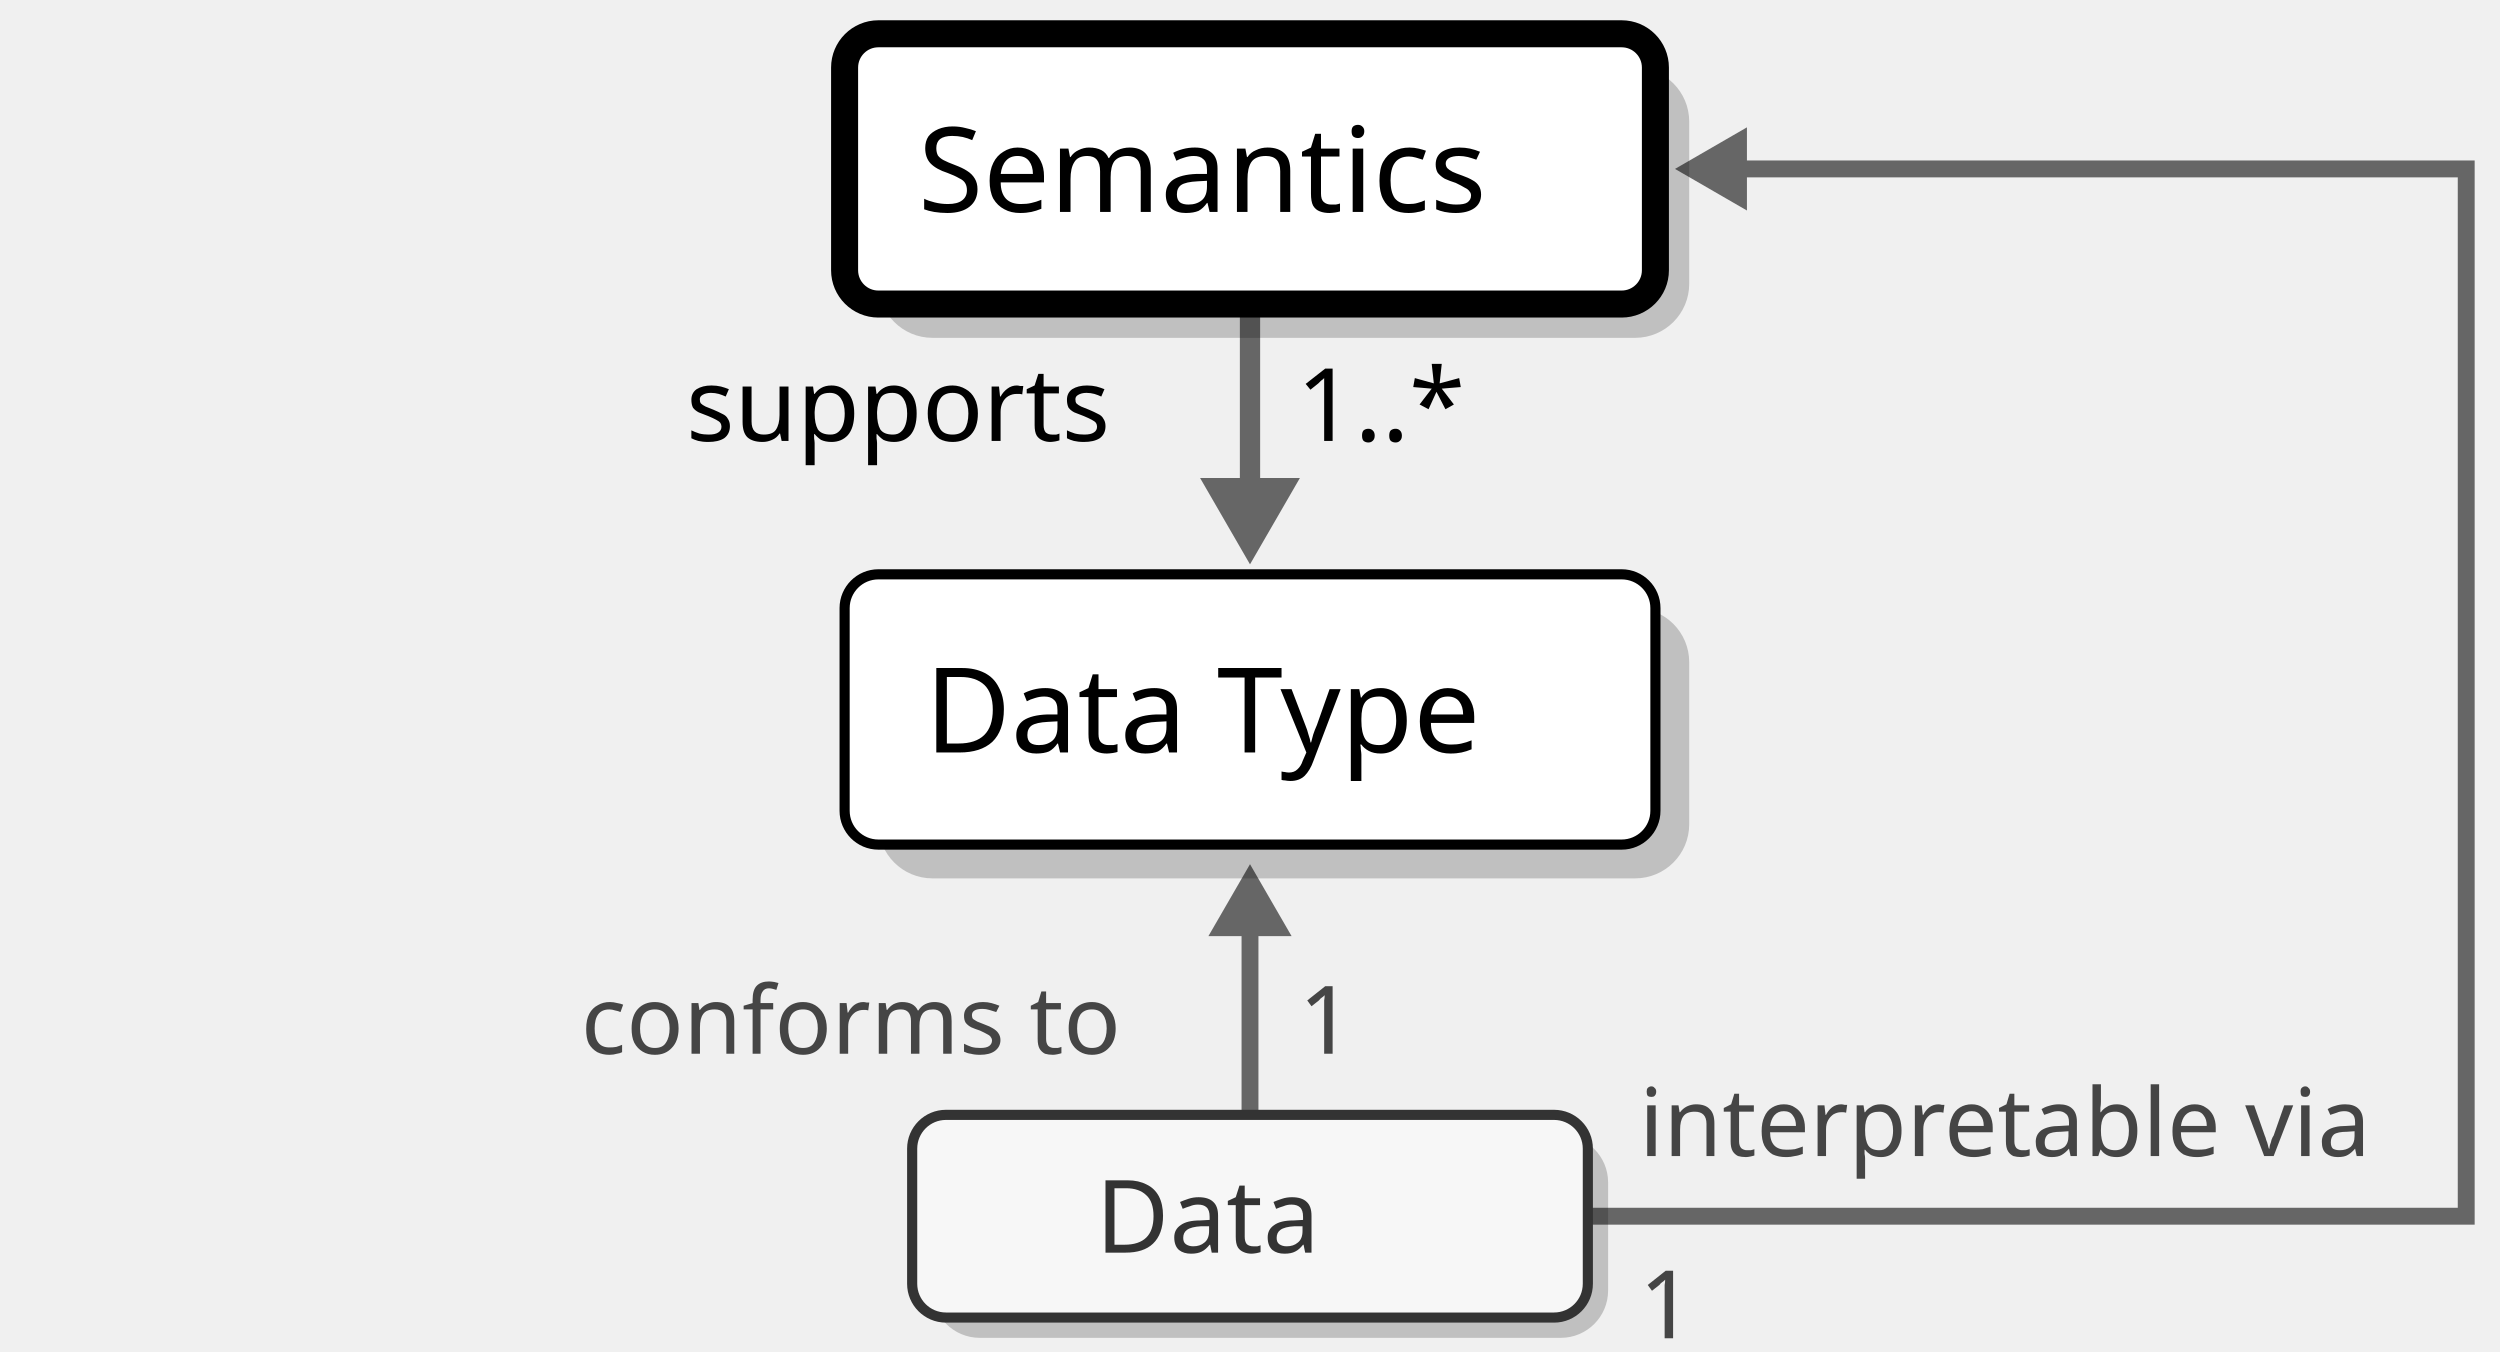
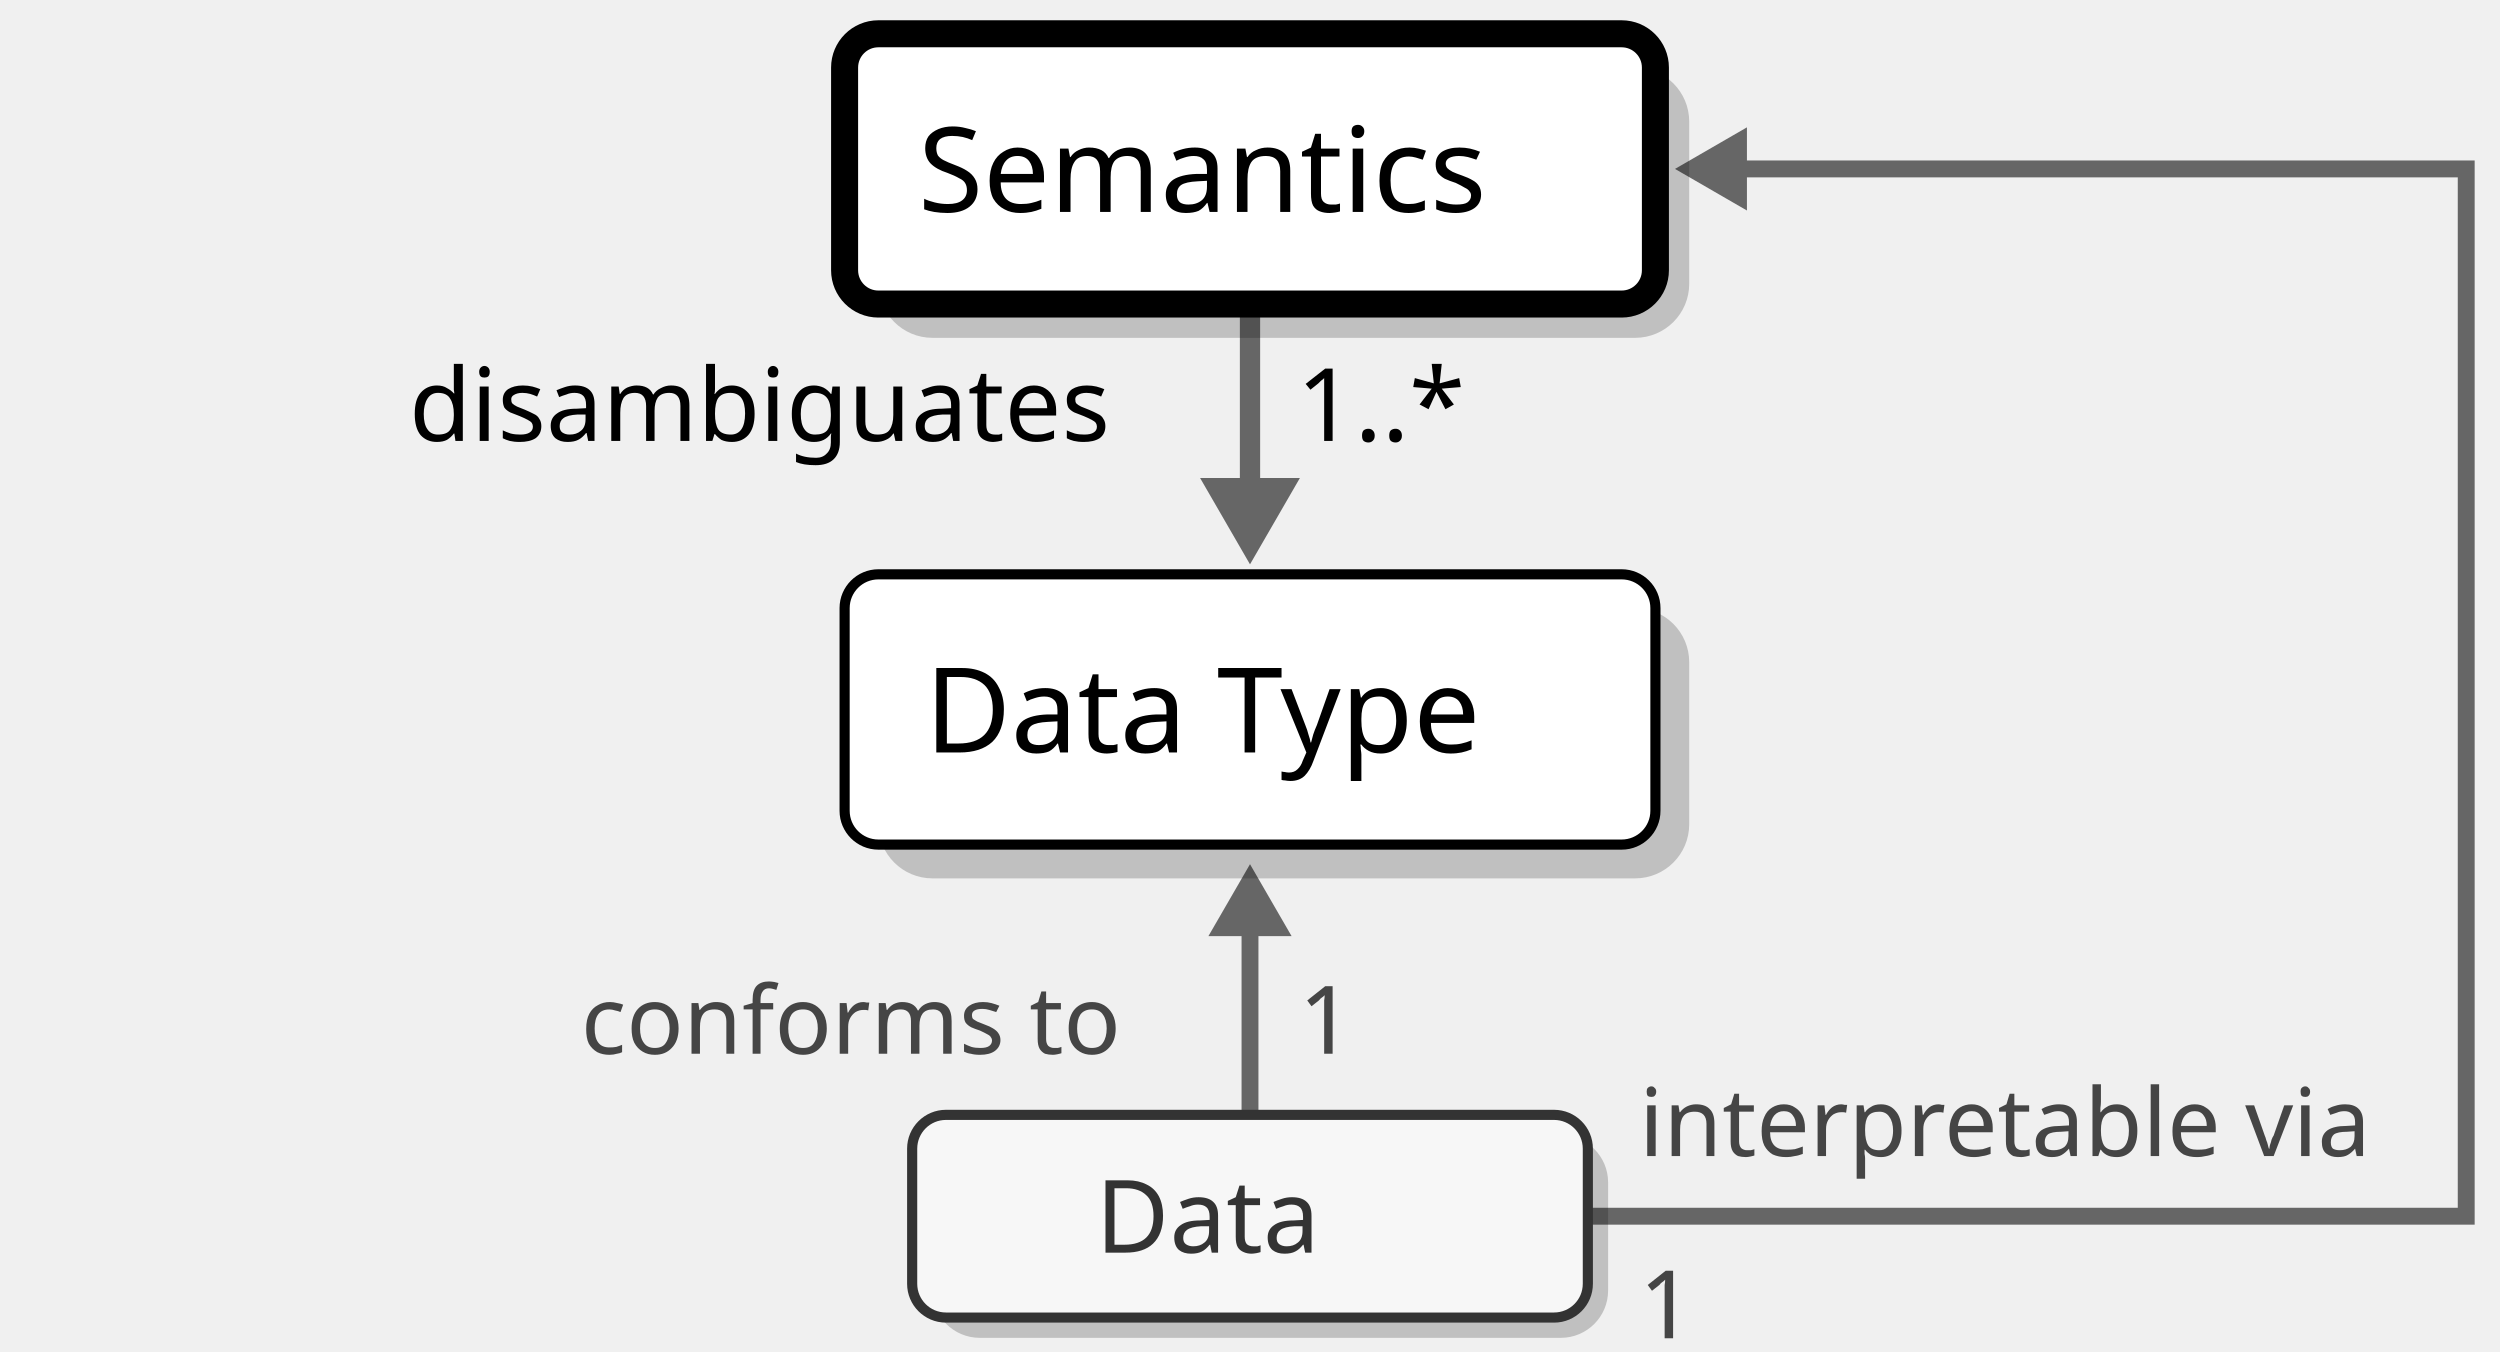
<svg xmlns="http://www.w3.org/2000/svg" width="74mm" height="40mm" version="1.1" viewBox="0 0 74 40" id="svg162">
  <defs id="defs5">
    <marker id="a" overflow="visible" orient="auto">
      <path transform="scale(0.4)" d="M 5.77,0 -2.88,5 V -5 Z" fill="context-stroke" fill-rule="evenodd" stroke="context-stroke" stroke-width="1pt" id="path2" />
    </marker>
    <marker id="e" overflow="visible" orient="auto">
      <path transform="scale(0.4)" d="M 5.77,0 -2.88,5 V -5 Z" fill="context-stroke" fill-rule="evenodd" stroke="context-stroke" stroke-width="1pt" id="path824" />
    </marker>
    <marker id="a-2" overflow="visible" orient="auto">
      <path transform="scale(0.4)" d="M 5.77,0 -2.88,5 V -5 Z" fill="context-stroke" fill-rule="evenodd" stroke="context-stroke" stroke-width="1pt" id="path2-3" />
    </marker>
    <marker id="a-3" overflow="visible" orient="auto">
      <path transform="scale(0.4)" d="M 5.77,0 -2.88,5 V -5 Z" fill="context-stroke" fill-rule="evenodd" stroke="context-stroke" stroke-width="1pt" id="path2-2" />
    </marker>
    <marker id="a-0" overflow="visible" orient="auto">
      <path transform="scale(0.4)" d="M 5.77,0 -2.88,5 V -5 Z" fill="context-stroke" fill-rule="evenodd" stroke="context-stroke" stroke-width="1pt" id="path2-4" />
    </marker>
    <marker id="a-0-3" overflow="visible" orient="auto">
      <path transform="scale(0.4)" d="M 5.77,0 -2.88,5 V -5 Z" fill="context-stroke" fill-rule="evenodd" stroke="context-stroke" stroke-width="1pt" id="path2-4-6" />
    </marker>
  </defs>
  <path d="M 37,33 V 27" marker-end="url(#a-0)" id="path2866" style="fill:none;stroke:#666666;stroke-width:0.5;stroke-miterlimit:4;stroke-dasharray:none;marker-end:url(#a-0)" />
  <path d="m 47,36 h 26 V 5 l -22,4e-7" marker-end="url(#a-0)" id="path3292" style="fill:none;stroke:#666666;stroke-width:0.5;stroke-miterlimit:4;stroke-dasharray:none;marker-end:url(#a-0)" />
  <path d="M 37,9 V 15" marker-end="url(#a-0)" id="path43887" style="fill:none;stroke:#666666;stroke-width:0.6;stroke-miterlimit:4;stroke-dasharray:none;marker-end:url(#a-0)" />
  <text xml:space="preserve" style="font-size:3px;line-height:1.25;font-family:sans-serif;stroke-width:0.265" x="38.384" y="13.05" id="text43891">
    <tspan id="tspan43889" style="stroke-width:0.265" x="38.384" y="13.05">1..*</tspan>
  </text>
  <text xml:space="preserve" style="font-size:3px;line-height:1.25;font-family:sans-serif;stroke-width:0.265" x="35.203" y="13.05" id="text43895">
-     <tspan id="tspan43893" style="font-size:3px;text-align:end;text-anchor:end;fill:#000000;fill-opacity:1;stroke-width:0.265" x="35.203" y="13.05">supports</tspan>
+     <tspan id="tspan43893" style="font-size:3px;text-align:end;text-anchor:end;fill:#000000;fill-opacity:1;stroke-width:0.265" x="35.203" y="13.05">disambiguates</tspan>
  </text>
  <g id="g8205" transform="translate(-33.99982,8.000002)">
    <rect id="rect8201" x="61.6" y="25.6" width="20" height="6" rx="1.4" fill="none" opacity="0.913" stroke="#000000" stroke-linejoin="round" stroke-width="0.333" style="opacity:1;fill:#000000;fill-opacity:0.2;stroke:none;stroke-width:0.3;stroke-miterlimit:4;stroke-dasharray:none;stroke-opacity:1" />
    <rect id="rect8203" x="61" y="25" width="20" height="6" rx="1" fill="none" opacity="0.913" stroke="#000000" stroke-linejoin="round" stroke-width="0.333" style="opacity:1;fill:#f7f7f7;fill-opacity:1;stroke:#333333;stroke-width:0.3;stroke-miterlimit:4;stroke-dasharray:none;stroke-opacity:1" />
  </g>
  <rect id="rect896" x="26.001" y="2" width="24" height="8" rx="1.6" fill="none" opacity="0.913" stroke="#000000" stroke-linejoin="round" stroke-width="0.333" style="opacity:1;fill:#000000;fill-opacity:0.2;stroke:none;stroke-width:0.8;stroke-miterlimit:4;stroke-dasharray:none" />
  <rect id="rect45004" x="25" y="1" width="24" height="8" rx="1" fill="none" opacity="0.913" stroke="#000000" stroke-linejoin="round" stroke-width="0.333" style="opacity:1;fill:#ffffff;fill-opacity:1;stroke-width:0.8;stroke-miterlimit:4;stroke-dasharray:none" />
  <text x="36.915" y="37.079" font-size="3.5px" style="font-size:3px;line-height:1.25;font-family:sans-serif;stroke-width:0.265" xml:space="preserve" id="text15009">
    <tspan x="36.915" y="37.079" font-size="3.5px" stroke-width="0.265" text-align="center" text-anchor="middle" id="tspan15007" style="font-size:3px;fill:#333333;fill-opacity:1">Data</tspan>
  </text>
  <g id="g982" transform="translate(-23.59988,7.399999)" />
  <text xml:space="preserve" style="font-size:2.8px;line-height:1.25;font-family:sans-serif;stroke-width:0.265" x="35.352" y="31.193" id="text9386">
    <tspan id="tspan9384" style="font-size:2.8px;text-align:end;text-anchor:end;fill:#454545;fill-opacity:1;stroke-width:0.265" x="35.352" y="31.193">conforms to</tspan>
  </text>
  <text x="36.958" y="6.272" font-size="3.5px" style="line-height:1.25;font-family:sans-serif;stroke-width:0.265" xml:space="preserve" id="text2513">
    <tspan x="36.958" y="6.272" font-size="3.5px" stroke-width="0.265" text-align="center" text-anchor="middle" id="tspan2511">Semantics</tspan>
  </text>
  <g id="use2507" transform="translate(-15.99938,16)">
    <rect id="rect43709" x="42" y="2" width="24" height="8" rx="1.6" fill="none" opacity="0.913" stroke="#000000" stroke-linejoin="round" stroke-width="0.333" style="opacity:1;fill:#000000;fill-opacity:0.2;stroke:none;stroke-width:0.8;stroke-miterlimit:4;stroke-dasharray:none" />
    <rect id="rect43711" x="41" y="1" width="24" height="8" rx="1" fill="none" opacity="0.913" stroke="#000000" stroke-linejoin="round" stroke-width="0.333" style="opacity:1;fill:#ffffff;fill-opacity:1;stroke-width:0.3;stroke-miterlimit:4;stroke-dasharray:none" />
  </g>
  <text x="36.959" y="22.272" font-size="3.5px" style="line-height:1.25;font-family:sans-serif;stroke-width:0.265" xml:space="preserve" id="text10273">
    <tspan x="36.959" y="22.272" font-size="3.5px" stroke-width="0.265" text-align="center" text-anchor="middle" id="tspan10271">Data Type</tspan>
  </text>
  <text xml:space="preserve" style="font-size:2.8px;line-height:1.25;font-family:sans-serif;text-align:start;text-anchor:start;stroke-width:0.265" x="48.525" y="34.221" id="text2870">
    <tspan id="tspan2868" style="font-size:2.8px;text-align:start;text-anchor:start;fill:#454545;fill-opacity:1;stroke-width:0.265" x="48.525" y="34.221">interpretable via</tspan>
  </text>
  <text xml:space="preserve" style="font-size:2.8px;line-height:1.25;font-family:sans-serif;text-align:start;text-anchor:start;stroke-width:0.265" x="38.445" y="31.193" id="text3368">
    <tspan id="tspan3366" style="font-size:2.8px;text-align:start;text-anchor:start;fill:#454545;fill-opacity:1;stroke-width:0.265" x="38.445" y="31.193">1</tspan>
  </text>
  <text xml:space="preserve" style="font-size:2.8px;line-height:1.25;font-family:sans-serif;text-align:start;text-anchor:start;stroke-width:0.265" x="48.525" y="39.616" id="text3444">
    <tspan id="tspan3442" style="font-size:2.8px;text-align:start;text-anchor:start;fill:#454545;fill-opacity:1;stroke-width:0.265" x="48.525" y="39.616">1</tspan>
  </text>
</svg>
